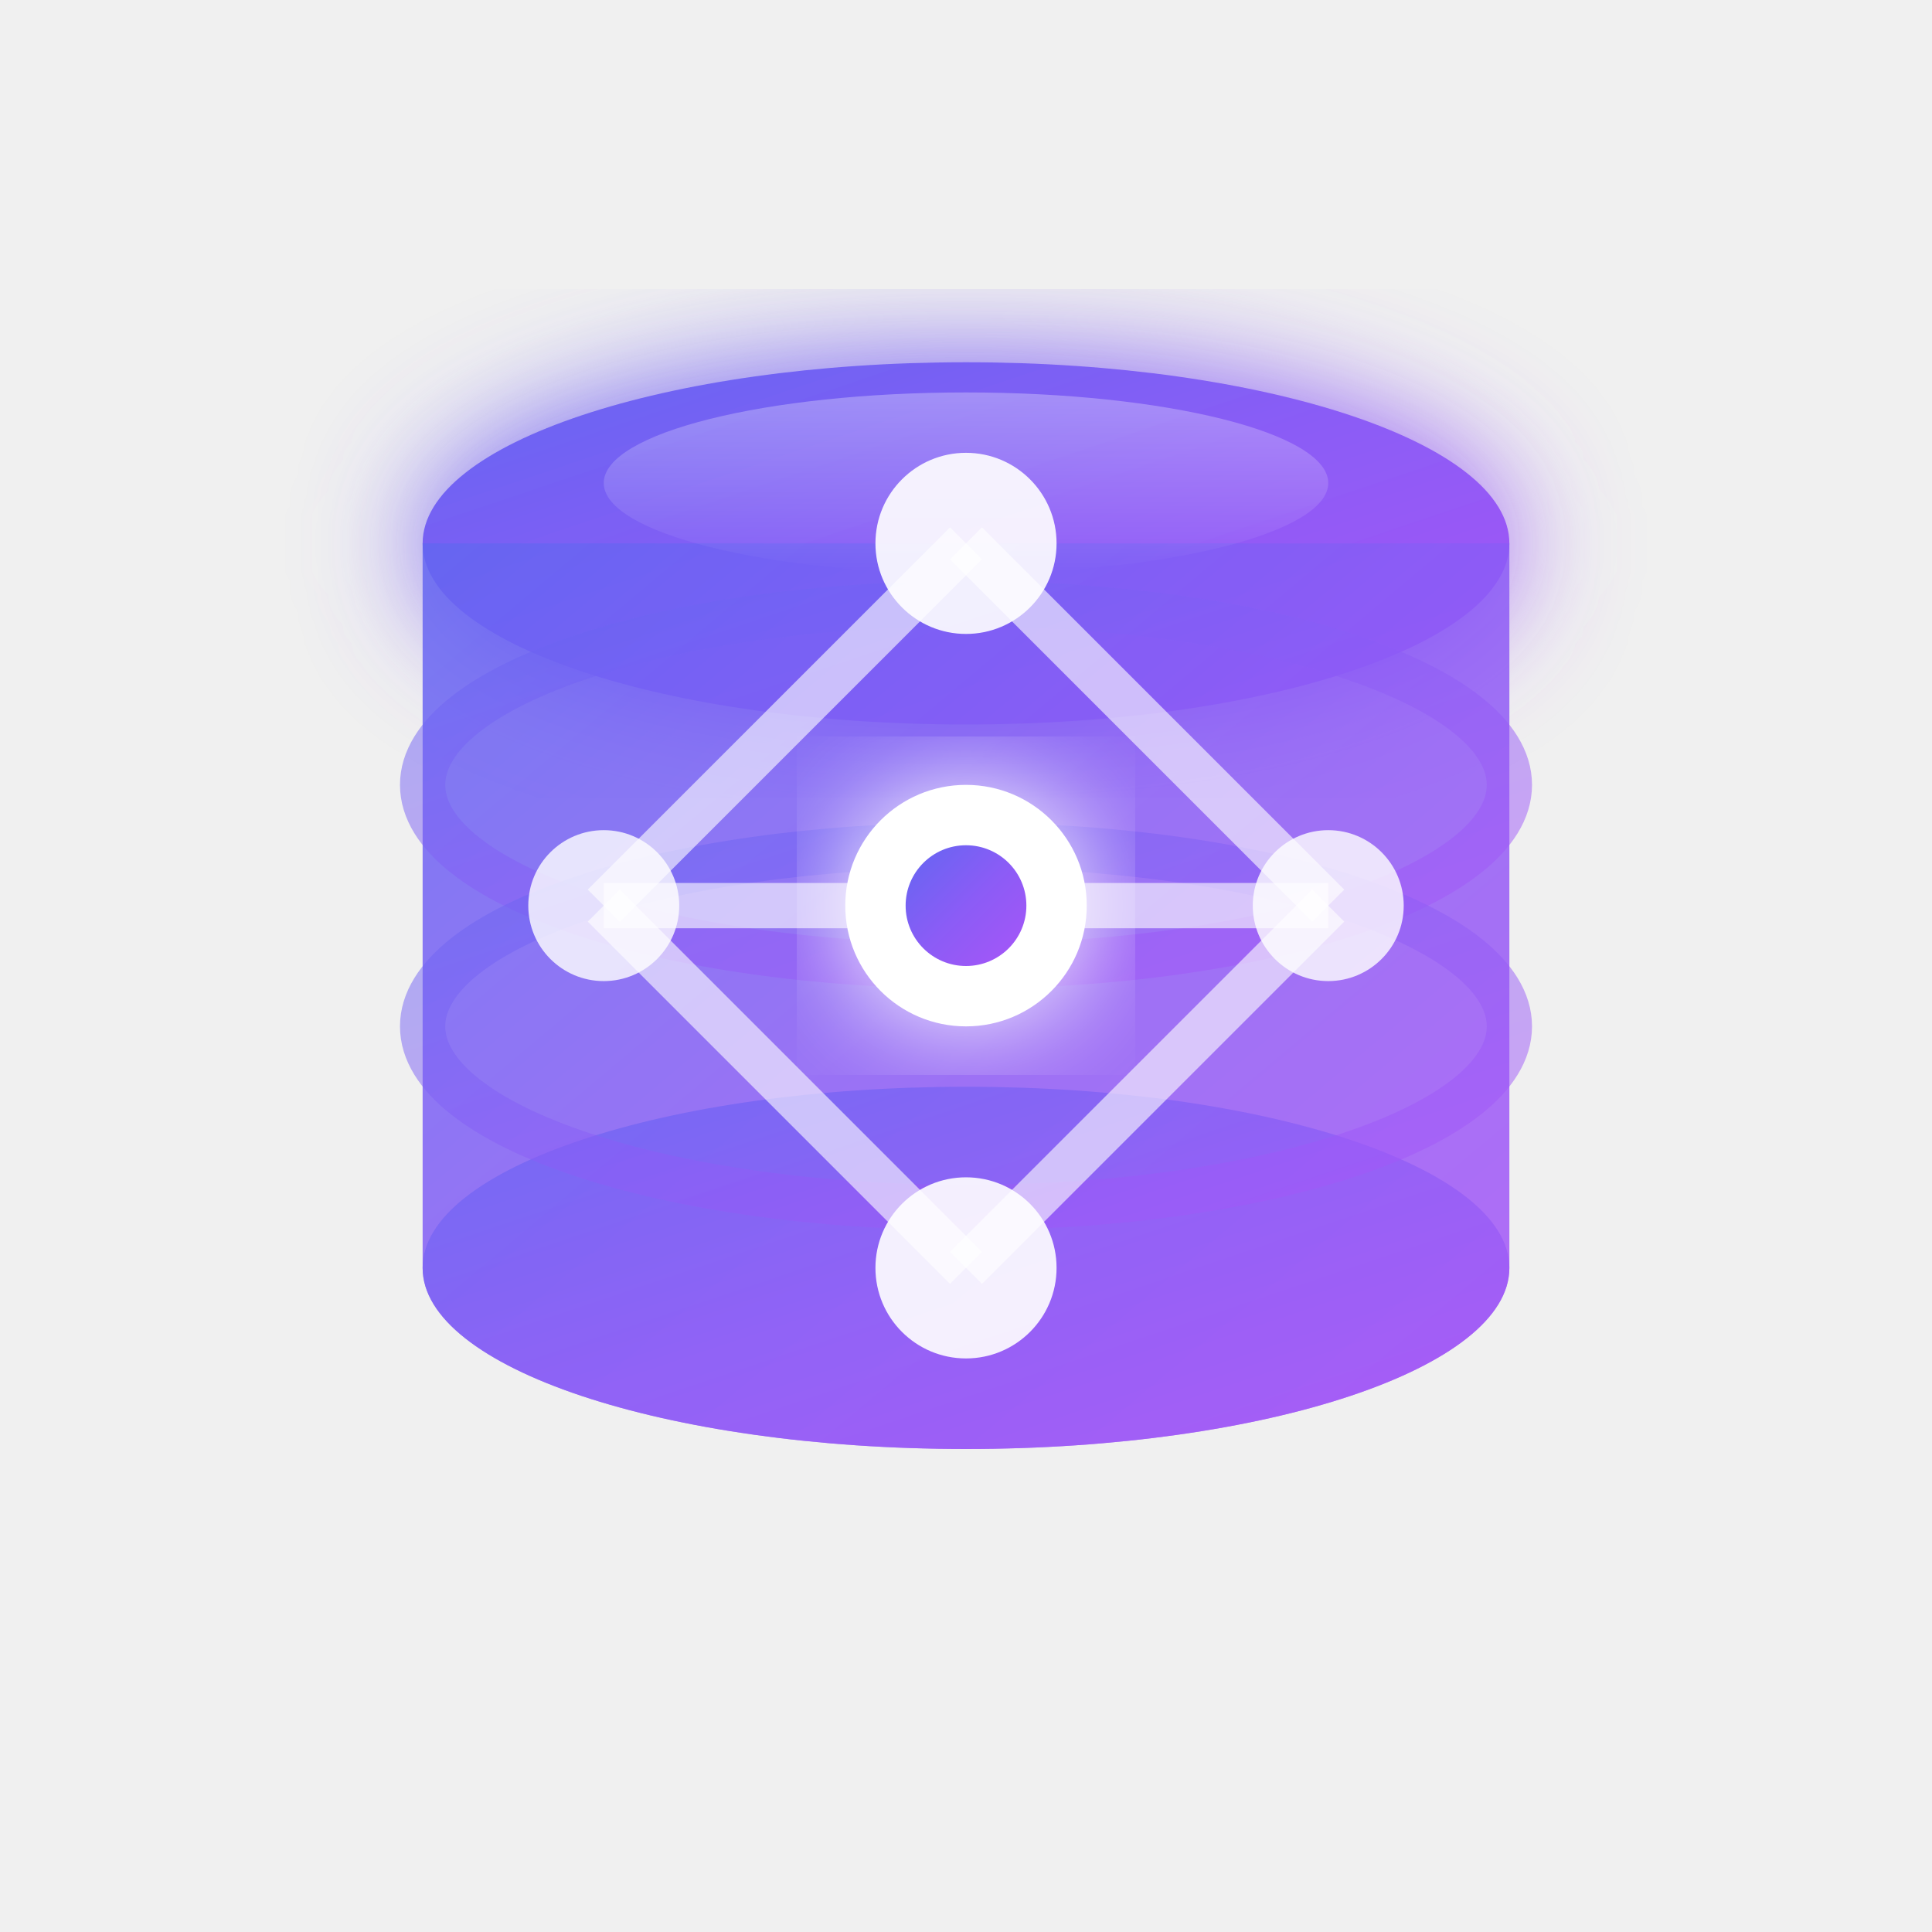
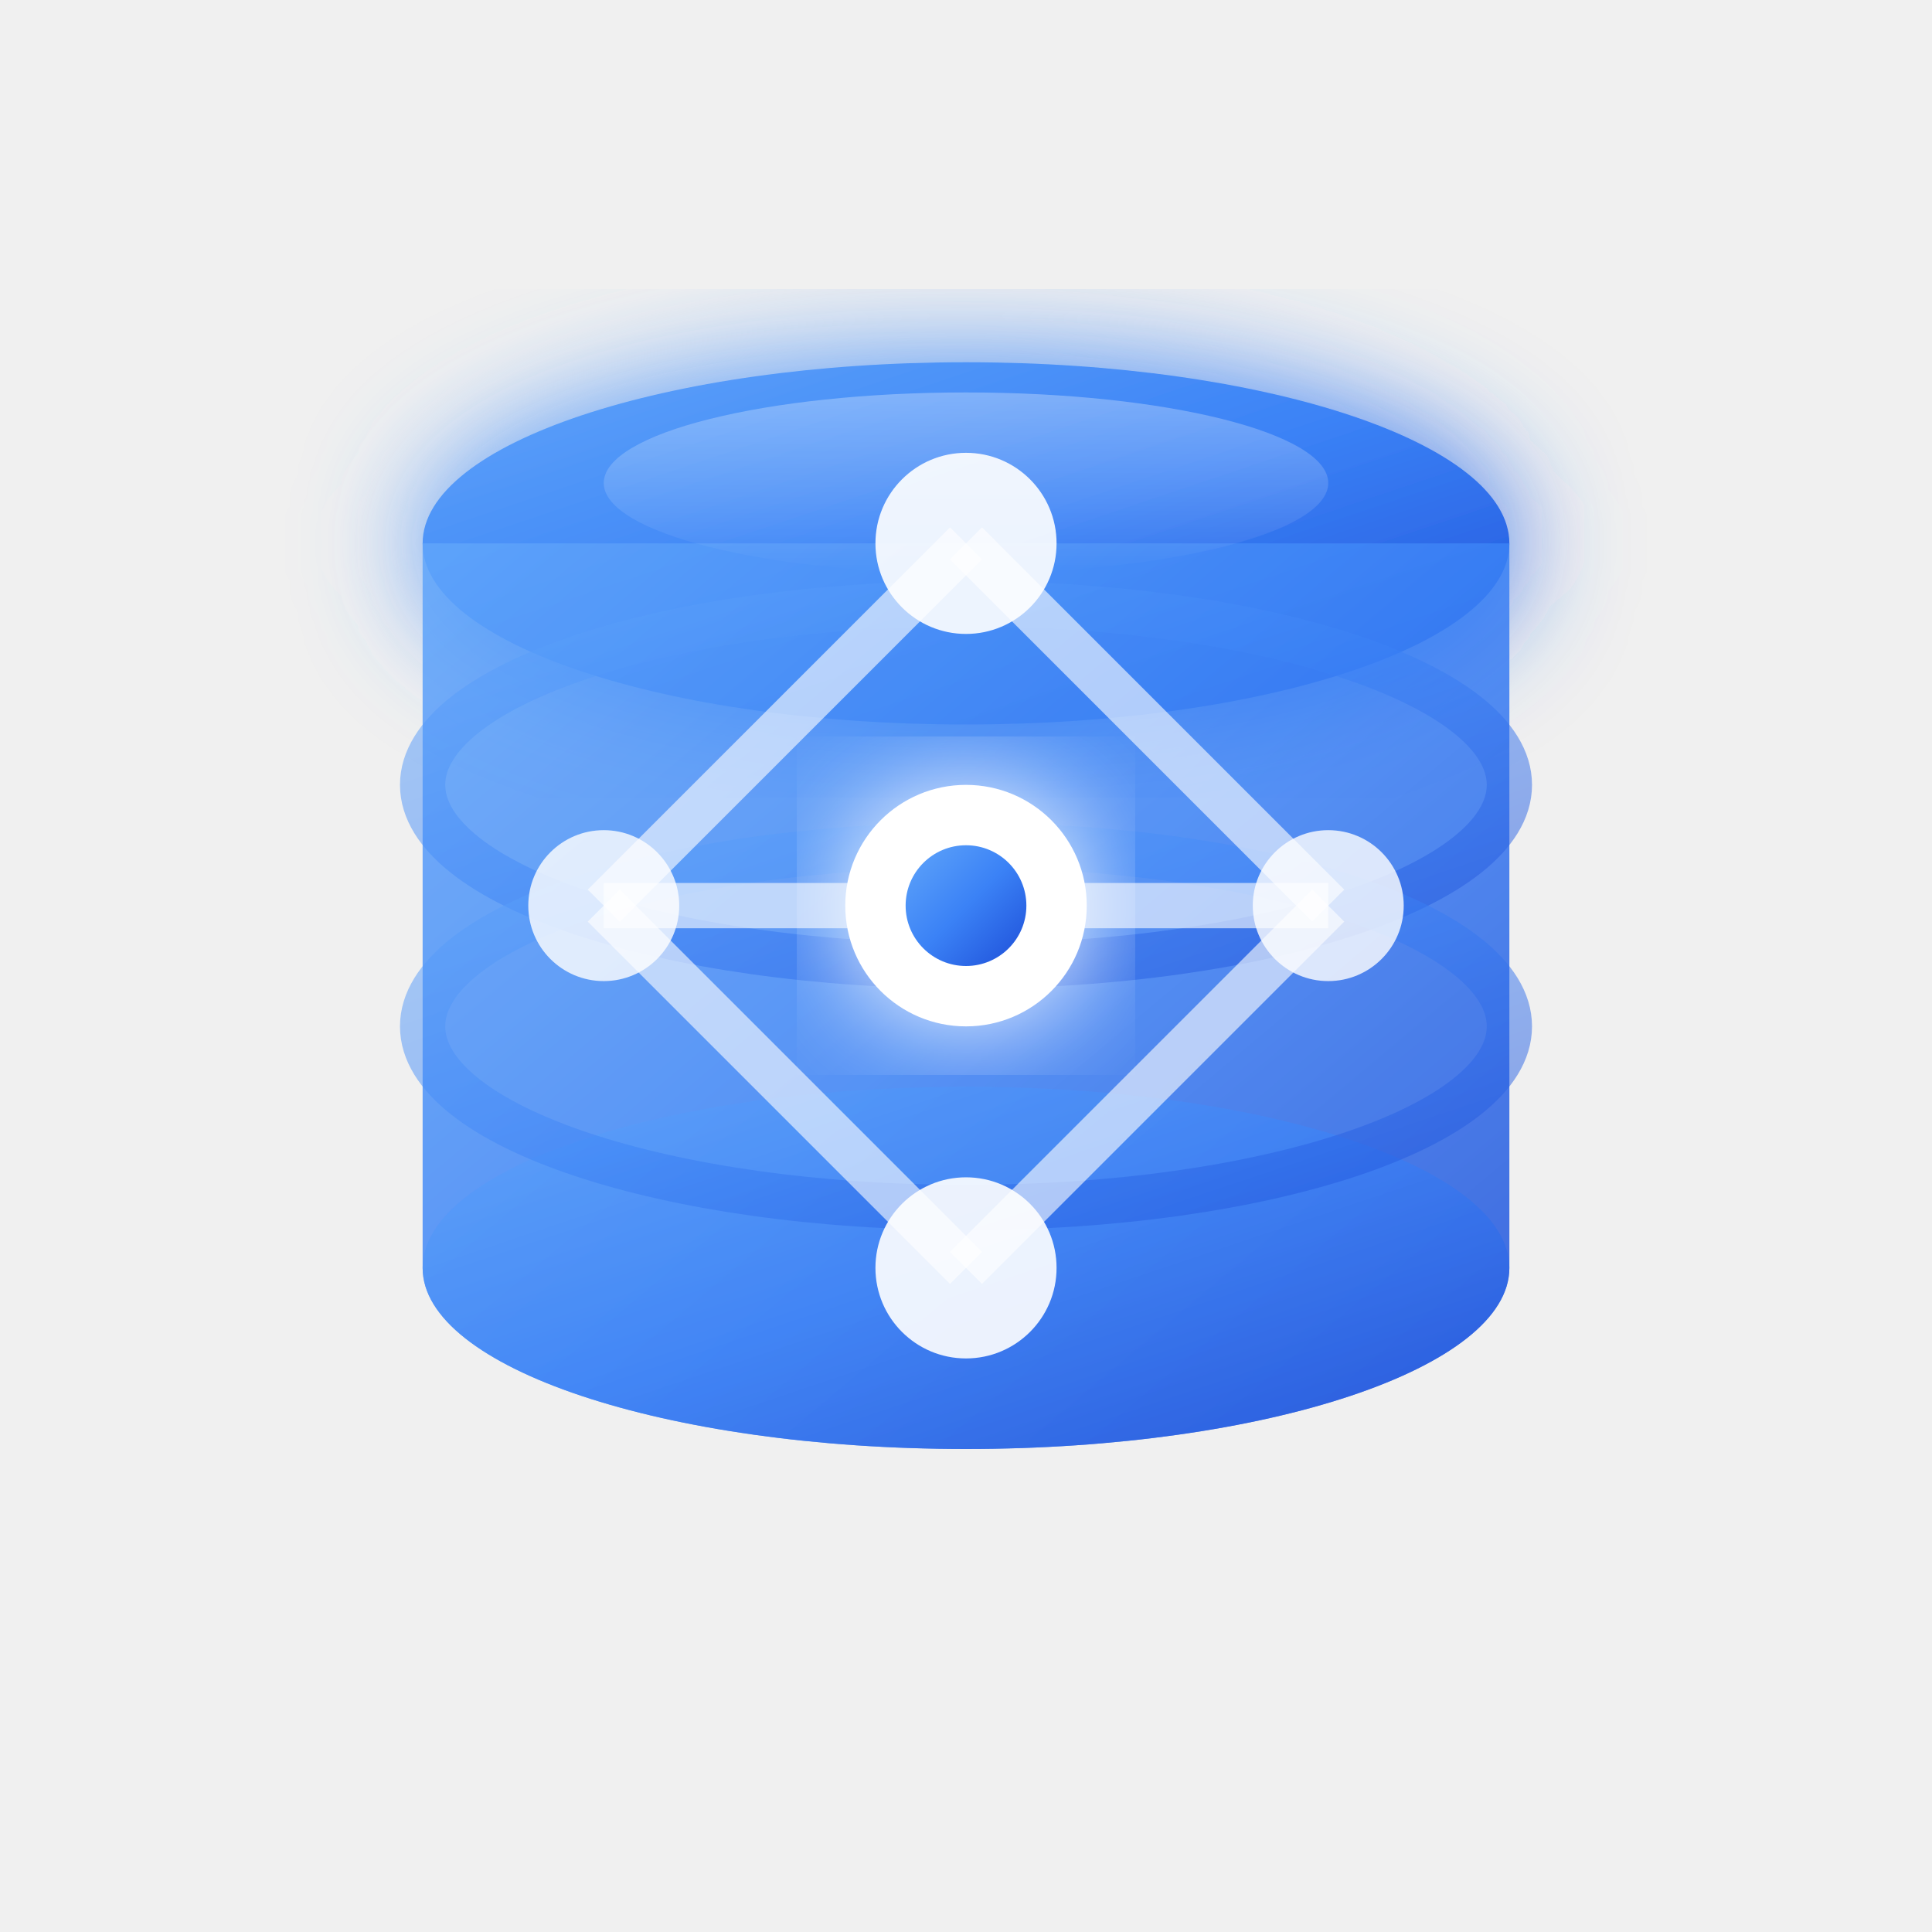
<svg xmlns="http://www.w3.org/2000/svg" viewBox="0 0 64 64" fill="none">
  <defs>
    <linearGradient id="primaryGradient" x1="0%" y1="0%" x2="100%" y2="100%">
-       <stop offset="0%" style="stop-color:#6366f1" />
-       <stop offset="50%" style="stop-color:#8b5cf6" />
-       <stop offset="100%" style="stop-color:#a855f7" />
+       <stop offset="0%" style="stop-color:#60a5fa" />
+       <stop offset="50%" style="stop-color:#3b82f6" />
+       <stop offset="100%" style="stop-color:#1d4ed8" />
    </linearGradient>
    <filter id="glow" x="-20%" y="-20%" width="140%" height="140%">
      <feGaussianBlur stdDeviation="2" result="coloredBlur" />
      <feMerge>
        <feMergeNode in="coloredBlur" />
        <feMergeNode in="SourceGraphic" />
      </feMerge>
    </filter>
    <linearGradient id="innerGlow" x1="0%" y1="0%" x2="0%" y2="100%">
      <stop offset="0%" style="stop-color:#ffffff;stop-opacity:0.3" />
      <stop offset="100%" style="stop-color:#ffffff;stop-opacity:0" />
    </linearGradient>
  </defs>
  <ellipse cx="32" cy="18" rx="18" ry="6" fill="url(#primaryGradient)" filter="url(#glow)" />
  <path d="M14 18 L14 42 C14 45.3 22 48 32 48 C42 48 50 45.3 50 42 L50 18" fill="url(#primaryGradient)" opacity="0.85" />
  <ellipse cx="32" cy="42" rx="18" ry="6" fill="url(#primaryGradient)" opacity="0.7" />
  <ellipse cx="32" cy="26" rx="18" ry="6" fill="none" stroke="url(#primaryGradient)" stroke-width="1.5" opacity="0.5" />
  <ellipse cx="32" cy="34" rx="18" ry="6" fill="none" stroke="url(#primaryGradient)" stroke-width="1.5" opacity="0.5" />
  <circle cx="32" cy="18" r="3" fill="#ffffff" opacity="0.9" />
  <circle cx="20" cy="30" r="2.5" fill="#ffffff" opacity="0.8" />
  <circle cx="44" cy="30" r="2.5" fill="#ffffff" opacity="0.8" />
  <circle cx="32" cy="42" r="3" fill="#ffffff" opacity="0.9" />
  <line x1="32" y1="18" x2="20" y2="30" stroke="#ffffff" stroke-width="1.5" opacity="0.6" />
  <line x1="32" y1="18" x2="44" y2="30" stroke="#ffffff" stroke-width="1.5" opacity="0.6" />
  <line x1="20" y1="30" x2="32" y2="42" stroke="#ffffff" stroke-width="1.5" opacity="0.6" />
  <line x1="44" y1="30" x2="32" y2="42" stroke="#ffffff" stroke-width="1.5" opacity="0.6" />
  <line x1="20" y1="30" x2="44" y2="30" stroke="#ffffff" stroke-width="1.5" opacity="0.6" />
  <circle cx="32" cy="30" r="4" fill="#ffffff" filter="url(#glow)" />
  <circle cx="32" cy="30" r="2" fill="url(#primaryGradient)" />
  <ellipse cx="32" cy="16" rx="12" ry="3" fill="url(#innerGlow)" />
</svg>
